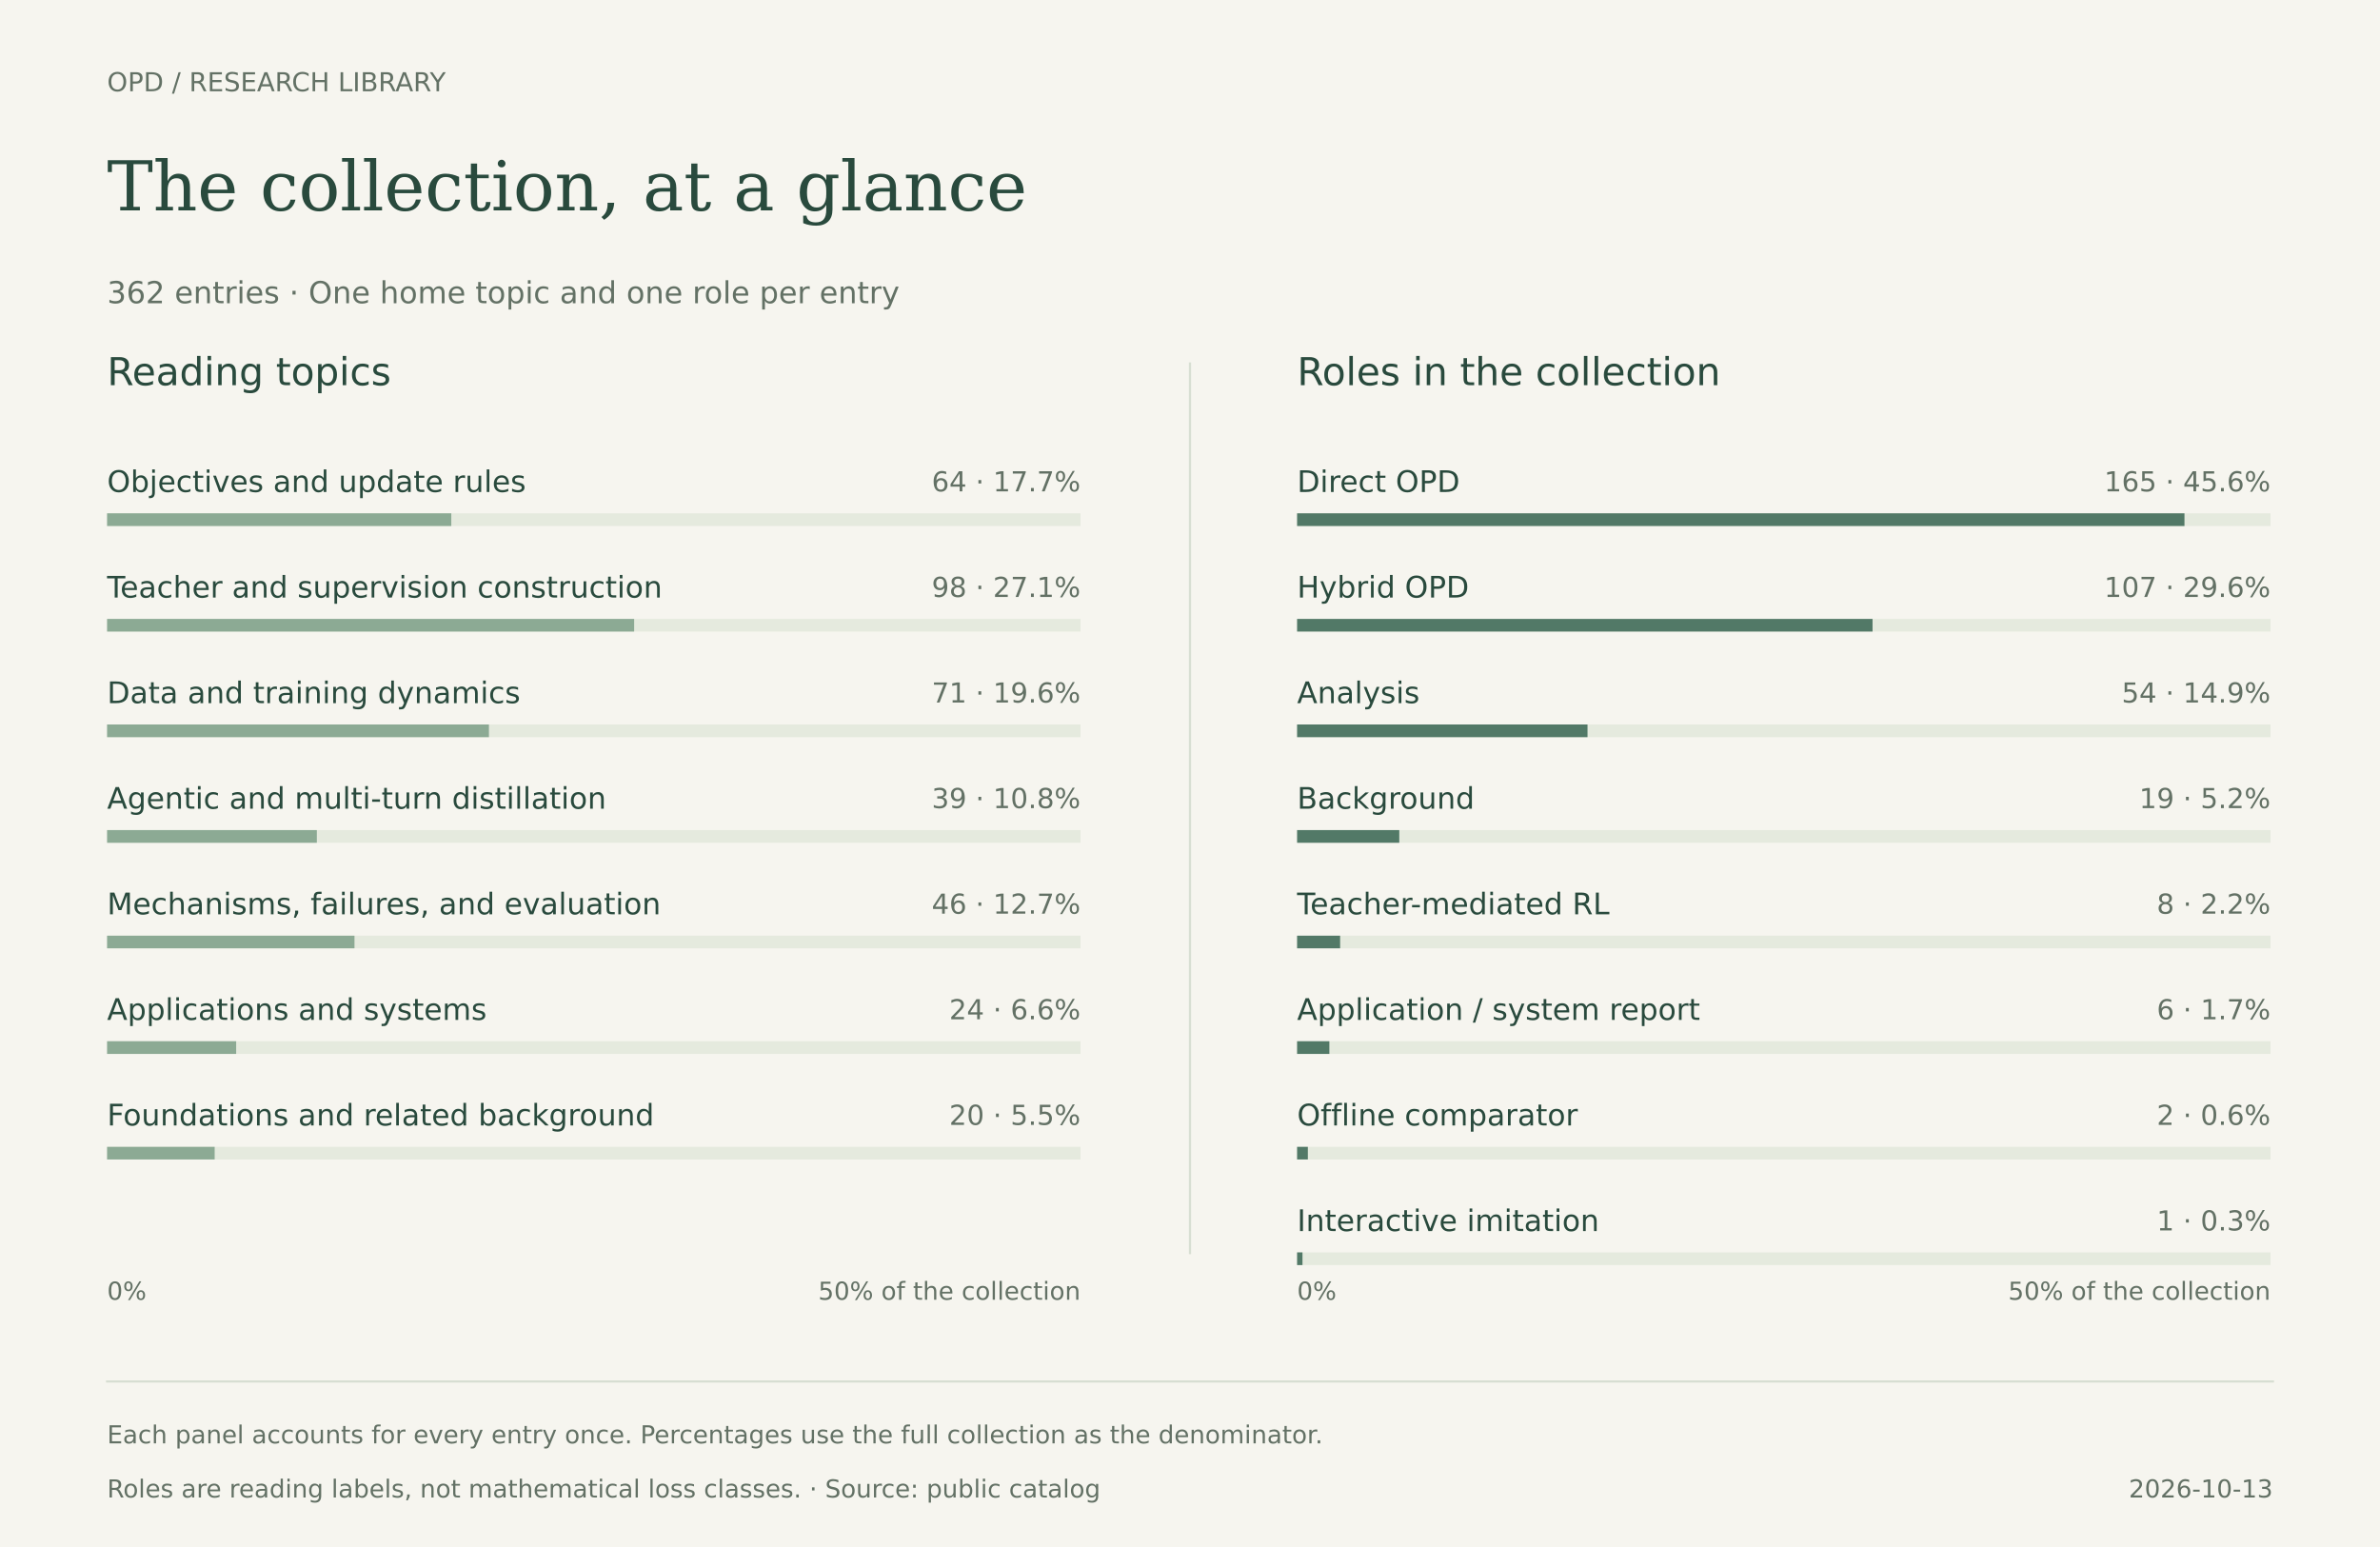
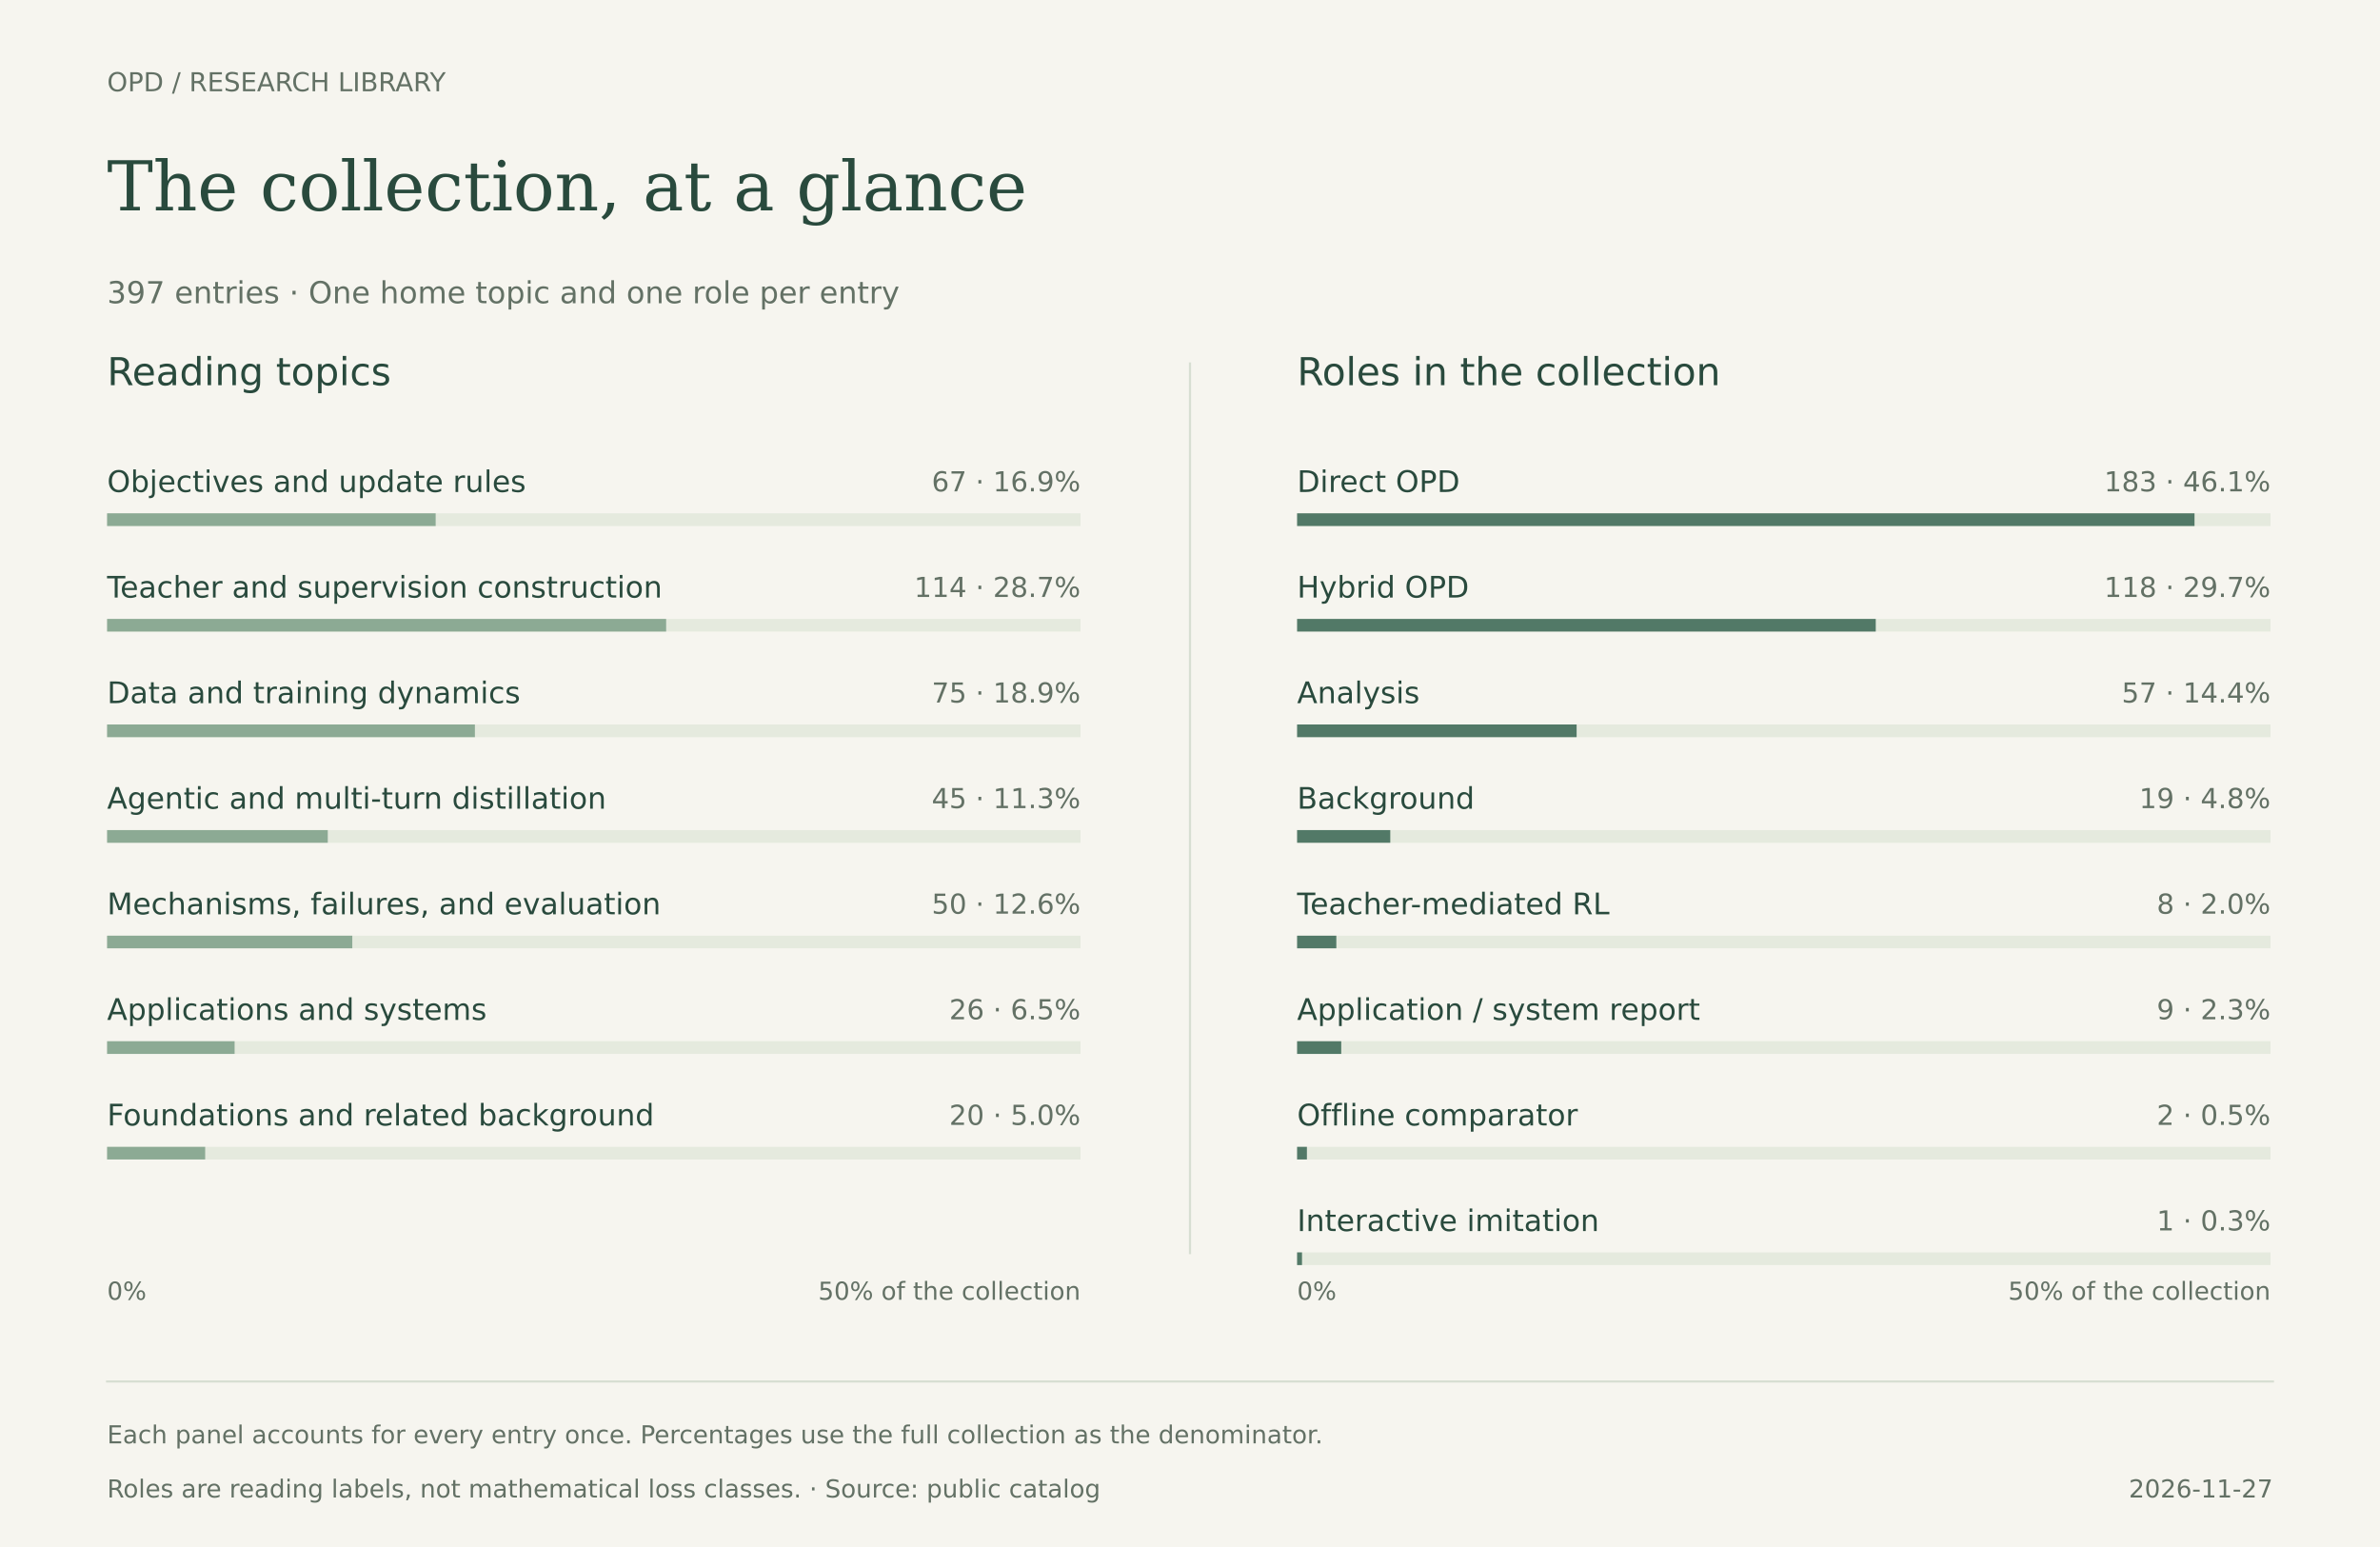
<svg xmlns="http://www.w3.org/2000/svg" width="864pt" height="561.6pt" viewBox="0 0 864 561.6" version="1.1">
  <defs>
    <style type="text/css">*{stroke-linejoin: round; stroke-linecap: butt}</style>
  </defs>
  <g id="figure_1">
    <g id="patch_1">
      <path d="M 0 561.6  L 864 561.6  L 864 0  L 0 0  z " style="fill: #f6f5ef" />
    </g>
    <g id="axes_1">
      <g id="patch_2">
        <path d="M 38.88 190.951  L 392.256 190.951  L 392.256 186.352  L 38.88 186.352  z " clip-path="url(#pa810583b7b)" style="fill: #e5eade" />
      </g>
      <g id="patch_3">
        <path d="M 38.88 229.28  L 392.256 229.28  L 392.256 224.681  L 38.88 224.681  z " clip-path="url(#pa810583b7b)" style="fill: #e5eade" />
      </g>
      <g id="patch_4">
        <path d="M 38.88 267.609  L 392.256 267.609  L 392.256 263.01  L 38.88 263.01  z " clip-path="url(#pa810583b7b)" style="fill: #e5eade" />
      </g>
      <g id="patch_5">
        <path d="M 38.88 305.939  L 392.256 305.939  L 392.256 301.339  L 38.88 301.339  z " clip-path="url(#pa810583b7b)" style="fill: #e5eade" />
      </g>
      <g id="patch_6">
        <path d="M 38.88 344.268  L 392.256 344.268  L 392.256 339.668  L 38.88 339.668  z " clip-path="url(#pa810583b7b)" style="fill: #e5eade" />
      </g>
      <g id="patch_7">
        <path d="M 38.88 382.597  L 392.256 382.597  L 392.256 377.998  L 38.88 377.998  z " clip-path="url(#pa810583b7b)" style="fill: #e5eade" />
      </g>
      <g id="patch_8">
        <path d="M 38.88 420.926  L 392.256 420.926  L 392.256 416.327  L 38.88 416.327  z " clip-path="url(#pa810583b7b)" style="fill: #e5eade" />
      </g>
      <g id="patch_9">
-         <path d="M 38.88 190.951  L 163.831 190.951  L 163.831 186.352  L 38.88 186.352  z " clip-path="url(#pa810583b7b)" style="fill: #8caa94" />
+         <path d="M 38.88 190.951  L 158.156 190.951  L 158.156 186.352  L 38.88 186.352  z " clip-path="url(#pa810583b7b)" style="fill: #8caa94" />
      </g>
      <g id="patch_10">
-         <path d="M 38.88 229.28  L 230.21 229.28  L 230.21 224.681  L 38.88 224.681  z " clip-path="url(#pa810583b7b)" style="fill: #8caa94" />
+         <path d="M 38.88 229.28  L 241.827 229.28  L 241.827 224.681  L 38.88 224.681  z " clip-path="url(#pa810583b7b)" style="fill: #8caa94" />
      </g>
      <g id="patch_11">
-         <path d="M 38.88 267.609  L 177.497 267.609  L 177.497 263.01  L 38.88 263.01  z " clip-path="url(#pa810583b7b)" style="fill: #8caa94" />
+         <path d="M 38.88 267.609  L 172.397 267.609  L 172.397 263.01  L 38.88 263.01  z " clip-path="url(#pa810583b7b)" style="fill: #8caa94" />
      </g>
      <g id="patch_12">
-         <path d="M 38.88 305.939  L 115.022 305.939  L 115.022 301.339  L 38.88 301.339  z " clip-path="url(#pa810583b7b)" style="fill: #8caa94" />
+         <path d="M 38.88 305.939  L 118.99 305.939  L 118.99 301.339  L 38.88 301.339  z " clip-path="url(#pa810583b7b)" style="fill: #8caa94" />
      </g>
      <g id="patch_13">
-         <path d="M 38.88 344.268  L 128.688 344.268  L 128.688 339.668  L 38.88 339.668  z " clip-path="url(#pa810583b7b)" style="fill: #8caa94" />
+         <path d="M 38.88 344.268  L 127.892 344.268  L 127.892 339.668  L 38.88 339.668  z " clip-path="url(#pa810583b7b)" style="fill: #8caa94" />
      </g>
      <g id="patch_14">
-         <path d="M 38.88 382.597  L 85.736 382.597  L 85.736 377.998  L 38.88 377.998  z " clip-path="url(#pa810583b7b)" style="fill: #8caa94" />
+         <path d="M 38.88 382.597  L 85.166 382.597  L 85.166 377.998  L 38.88 377.998  z " clip-path="url(#pa810583b7b)" style="fill: #8caa94" />
      </g>
      <g id="patch_15">
-         <path d="M 38.88 420.926  L 77.927 420.926  L 77.927 416.327  L 38.88 416.327  z " clip-path="url(#pa810583b7b)" style="fill: #8caa94" />
+         <path d="M 38.88 420.926  L 74.485 420.926  L 74.485 416.327  L 38.88 416.327  z " clip-path="url(#pa810583b7b)" style="fill: #8caa94" />
      </g>
      <g id="text_1">
        <text style="font-size: 10.8px; font-family: 'DejaVu Sans'; text-anchor: start; fill: #294a3d" x="38.88" y="178.599" transform="rotate(-0 38.88 178.5995)">Objectives and update rules</text>
      </g>
      <g id="text_2">
-         <text style="font-size: 10px; font-family: 'DejaVu Sans'; text-anchor: end; fill: #637165" x="392.256" y="178.379" transform="rotate(-0 392.256 178.3787)">64  ·  17.7%</text>
+         <text style="font-size: 10px; font-family: 'DejaVu Sans'; text-anchor: end; fill: #637165" x="392.256" y="178.379" transform="rotate(-0 392.256 178.3787)">67  ·  16.9%</text>
      </g>
      <g id="text_3">
        <text style="font-size: 10.8px; font-family: 'DejaVu Sans'; text-anchor: start; fill: #294a3d" x="38.88" y="216.929" transform="rotate(-0 38.88 216.9287)">Teacher and supervision construction</text>
      </g>
      <g id="text_4">
-         <text style="font-size: 10px; font-family: 'DejaVu Sans'; text-anchor: end; fill: #637165" x="392.256" y="216.708" transform="rotate(-0 392.256 216.7079)">98  ·  27.1%</text>
+         <text style="font-size: 10px; font-family: 'DejaVu Sans'; text-anchor: end; fill: #637165" x="392.256" y="216.708" transform="rotate(-0 392.256 216.7079)">114  ·  28.7%</text>
      </g>
      <g id="text_5">
        <text style="font-size: 10.8px; font-family: 'DejaVu Sans'; text-anchor: start; fill: #294a3d" x="38.88" y="255.258" transform="rotate(-0 38.88 255.2579)">Data and training dynamics</text>
      </g>
      <g id="text_6">
-         <text style="font-size: 10px; font-family: 'DejaVu Sans'; text-anchor: end; fill: #637165" x="392.256" y="255.037" transform="rotate(-0 392.256 255.0371)">71  ·  19.6%</text>
+         <text style="font-size: 10px; font-family: 'DejaVu Sans'; text-anchor: end; fill: #637165" x="392.256" y="255.037" transform="rotate(-0 392.256 255.0371)">75  ·  18.9%</text>
      </g>
      <g id="text_7">
        <text style="font-size: 10.8px; font-family: 'DejaVu Sans'; text-anchor: start; fill: #294a3d" x="38.88" y="293.587" transform="rotate(-0 38.88 293.5871)">Agentic and multi-turn distillation</text>
      </g>
      <g id="text_8">
-         <text style="font-size: 10px; font-family: 'DejaVu Sans'; text-anchor: end; fill: #637165" x="392.256" y="293.366" transform="rotate(-0 392.256 293.3663)">39  ·  10.8%</text>
+         <text style="font-size: 10px; font-family: 'DejaVu Sans'; text-anchor: end; fill: #637165" x="392.256" y="293.366" transform="rotate(-0 392.256 293.3663)">45  ·  11.3%</text>
      </g>
      <g id="text_9">
        <text style="font-size: 10.8px; font-family: 'DejaVu Sans'; text-anchor: start; fill: #294a3d" x="38.88" y="331.916" transform="rotate(-0 38.88 331.9163)">Mechanisms, failures, and evaluation</text>
      </g>
      <g id="text_10">
-         <text style="font-size: 10px; font-family: 'DejaVu Sans'; text-anchor: end; fill: #637165" x="392.256" y="331.696" transform="rotate(-0 392.256 331.6955)">46  ·  12.7%</text>
+         <text style="font-size: 10px; font-family: 'DejaVu Sans'; text-anchor: end; fill: #637165" x="392.256" y="331.696" transform="rotate(-0 392.256 331.6955)">50  ·  12.6%</text>
      </g>
      <g id="text_11">
        <text style="font-size: 10.8px; font-family: 'DejaVu Sans'; text-anchor: start; fill: #294a3d" x="38.88" y="370.245" transform="rotate(-0 38.88 370.2455)">Applications and systems</text>
      </g>
      <g id="text_12">
-         <text style="font-size: 10px; font-family: 'DejaVu Sans'; text-anchor: end; fill: #637165" x="392.256" y="370.025" transform="rotate(-0 392.256 370.0247)">24  ·  6.6%</text>
+         <text style="font-size: 10px; font-family: 'DejaVu Sans'; text-anchor: end; fill: #637165" x="392.256" y="370.025" transform="rotate(-0 392.256 370.0247)">26  ·  6.5%</text>
      </g>
      <g id="text_13">
        <text style="font-size: 10.8px; font-family: 'DejaVu Sans'; text-anchor: start; fill: #294a3d" x="38.88" y="408.575" transform="rotate(-0 38.88 408.5747)">Foundations and related background</text>
      </g>
      <g id="text_14">
-         <text style="font-size: 10px; font-family: 'DejaVu Sans'; text-anchor: end; fill: #637165" x="392.256" y="408.354" transform="rotate(-0 392.256 408.3539)">20  ·  5.5%</text>
+         <text style="font-size: 10px; font-family: 'DejaVu Sans'; text-anchor: end; fill: #637165" x="392.256" y="408.354" transform="rotate(-0 392.256 408.3539)">20  ·  5.0%</text>
      </g>
      <g id="text_15">
        <text style="font-size: 9px; font-family: 'DejaVu Sans'; text-anchor: start; fill: #637165" x="38.88" y="471.843" transform="rotate(-0 38.88 471.8434)">0%</text>
      </g>
      <g id="text_16">
        <text style="font-size: 9px; font-family: 'DejaVu Sans'; text-anchor: end; fill: #637165" x="392.256" y="471.843" transform="rotate(-0 392.256 471.8434)">50% of the collection</text>
      </g>
    </g>
    <g id="axes_2">
      <g id="patch_16">
        <path d="M 470.88 190.951  L 824.256 190.951  L 824.256 186.352  L 470.88 186.352  z " clip-path="url(#pf87b004370)" style="fill: #e5eade" />
      </g>
      <g id="patch_17">
        <path d="M 470.88 229.28  L 824.256 229.28  L 824.256 224.681  L 470.88 224.681  z " clip-path="url(#pf87b004370)" style="fill: #e5eade" />
      </g>
      <g id="patch_18">
        <path d="M 470.88 267.609  L 824.256 267.609  L 824.256 263.01  L 470.88 263.01  z " clip-path="url(#pf87b004370)" style="fill: #e5eade" />
      </g>
      <g id="patch_19">
        <path d="M 470.88 305.939  L 824.256 305.939  L 824.256 301.339  L 470.88 301.339  z " clip-path="url(#pf87b004370)" style="fill: #e5eade" />
      </g>
      <g id="patch_20">
        <path d="M 470.88 344.268  L 824.256 344.268  L 824.256 339.668  L 470.88 339.668  z " clip-path="url(#pf87b004370)" style="fill: #e5eade" />
      </g>
      <g id="patch_21">
        <path d="M 470.88 382.597  L 824.256 382.597  L 824.256 377.998  L 470.88 377.998  z " clip-path="url(#pf87b004370)" style="fill: #e5eade" />
      </g>
      <g id="patch_22">
        <path d="M 470.88 420.926  L 824.256 420.926  L 824.256 416.327  L 470.88 416.327  z " clip-path="url(#pf87b004370)" style="fill: #e5eade" />
      </g>
      <g id="patch_23">
        <path d="M 470.88 459.255  L 824.256 459.255  L 824.256 454.656  L 470.88 454.656  z " clip-path="url(#pf87b004370)" style="fill: #e5eade" />
      </g>
      <g id="patch_24">
-         <path d="M 470.88 190.951  L 793.018 190.951  L 793.018 186.352  L 470.88 186.352  z " clip-path="url(#pf87b004370)" style="fill: #527967" />
+         <path d="M 470.88 190.951  L 796.662 190.951  L 796.662 186.352  L 470.88 186.352  z " clip-path="url(#pf87b004370)" style="fill: #527967" />
      </g>
      <g id="patch_25">
-         <path d="M 470.88 229.28  L 679.782 229.28  L 679.782 224.681  L 470.88 224.681  z " clip-path="url(#pf87b004370)" style="fill: #527967" />
+         <path d="M 470.88 229.28  L 680.947 229.28  L 680.947 224.681  L 470.88 224.681  z " clip-path="url(#pf87b004370)" style="fill: #527967" />
      </g>
      <g id="patch_26">
-         <path d="M 470.88 267.609  L 576.307 267.609  L 576.307 263.01  L 470.88 263.01  z " clip-path="url(#pf87b004370)" style="fill: #527967" />
+         <path d="M 470.88 267.609  L 572.353 267.609  L 572.353 263.01  L 470.88 263.01  z " clip-path="url(#pf87b004370)" style="fill: #527967" />
      </g>
      <g id="patch_27">
-         <path d="M 470.88 305.939  L 507.975 305.939  L 507.975 301.339  L 470.88 301.339  z " clip-path="url(#pf87b004370)" style="fill: #527967" />
+         <path d="M 470.88 305.939  L 504.704 305.939  L 504.704 301.339  L 470.88 301.339  z " clip-path="url(#pf87b004370)" style="fill: #527967" />
      </g>
      <g id="patch_28">
-         <path d="M 470.88 344.268  L 486.499 344.268  L 486.499 339.668  L 470.88 339.668  z " clip-path="url(#pf87b004370)" style="fill: #527967" />
+         <path d="M 470.88 344.268  L 485.122 344.268  L 485.122 339.668  L 470.88 339.668  z " clip-path="url(#pf87b004370)" style="fill: #527967" />
      </g>
      <g id="patch_29">
-         <path d="M 470.88 382.597  L 482.594 382.597  L 482.594 377.998  L 470.88 377.998  z " clip-path="url(#pf87b004370)" style="fill: #527967" />
+         <path d="M 470.88 382.597  L 486.902 382.597  L 486.902 377.998  L 470.88 377.998  z " clip-path="url(#pf87b004370)" style="fill: #527967" />
      </g>
      <g id="patch_30">
-         <path d="M 470.88 420.926  L 474.785 420.926  L 474.785 416.327  L 470.88 416.327  z " clip-path="url(#pf87b004370)" style="fill: #527967" />
+         <path d="M 470.88 420.926  L 474.441 420.926  L 474.441 416.327  L 470.88 416.327  z " clip-path="url(#pf87b004370)" style="fill: #527967" />
      </g>
      <g id="patch_31">
-         <path d="M 470.88 459.255  L 472.832 459.255  L 472.832 454.656  L 470.88 454.656  z " clip-path="url(#pf87b004370)" style="fill: #527967" />
+         <path d="M 470.88 459.255  L 472.66 459.255  L 472.66 454.656  L 470.88 454.656  z " clip-path="url(#pf87b004370)" style="fill: #527967" />
      </g>
      <g id="text_17">
        <text style="font-size: 10.8px; font-family: 'DejaVu Sans'; text-anchor: start; fill: #294a3d" x="470.88" y="178.599" transform="rotate(-0 470.88 178.5995)">Direct OPD</text>
      </g>
      <g id="text_18">
-         <text style="font-size: 10px; font-family: 'DejaVu Sans'; text-anchor: end; fill: #637165" x="824.256" y="178.379" transform="rotate(-0 824.256 178.3787)">165  ·  45.6%</text>
+         <text style="font-size: 10px; font-family: 'DejaVu Sans'; text-anchor: end; fill: #637165" x="824.256" y="178.379" transform="rotate(-0 824.256 178.3787)">183  ·  46.1%</text>
      </g>
      <g id="text_19">
        <text style="font-size: 10.8px; font-family: 'DejaVu Sans'; text-anchor: start; fill: #294a3d" x="470.88" y="216.929" transform="rotate(-0 470.88 216.9287)">Hybrid OPD</text>
      </g>
      <g id="text_20">
-         <text style="font-size: 10px; font-family: 'DejaVu Sans'; text-anchor: end; fill: #637165" x="824.256" y="216.708" transform="rotate(-0 824.256 216.7079)">107  ·  29.6%</text>
+         <text style="font-size: 10px; font-family: 'DejaVu Sans'; text-anchor: end; fill: #637165" x="824.256" y="216.708" transform="rotate(-0 824.256 216.7079)">118  ·  29.7%</text>
      </g>
      <g id="text_21">
        <text style="font-size: 10.8px; font-family: 'DejaVu Sans'; text-anchor: start; fill: #294a3d" x="470.88" y="255.258" transform="rotate(-0 470.88 255.2579)">Analysis</text>
      </g>
      <g id="text_22">
-         <text style="font-size: 10px; font-family: 'DejaVu Sans'; text-anchor: end; fill: #637165" x="824.256" y="255.037" transform="rotate(-0 824.256 255.0371)">54  ·  14.9%</text>
+         <text style="font-size: 10px; font-family: 'DejaVu Sans'; text-anchor: end; fill: #637165" x="824.256" y="255.037" transform="rotate(-0 824.256 255.0371)">57  ·  14.4%</text>
      </g>
      <g id="text_23">
        <text style="font-size: 10.8px; font-family: 'DejaVu Sans'; text-anchor: start; fill: #294a3d" x="470.88" y="293.587" transform="rotate(-0 470.88 293.5871)">Background</text>
      </g>
      <g id="text_24">
-         <text style="font-size: 10px; font-family: 'DejaVu Sans'; text-anchor: end; fill: #637165" x="824.256" y="293.366" transform="rotate(-0 824.256 293.3663)">19  ·  5.2%</text>
+         <text style="font-size: 10px; font-family: 'DejaVu Sans'; text-anchor: end; fill: #637165" x="824.256" y="293.366" transform="rotate(-0 824.256 293.3663)">19  ·  4.8%</text>
      </g>
      <g id="text_25">
        <text style="font-size: 10.8px; font-family: 'DejaVu Sans'; text-anchor: start; fill: #294a3d" x="470.88" y="331.916" transform="rotate(-0 470.88 331.9163)">Teacher-mediated RL</text>
      </g>
      <g id="text_26">
-         <text style="font-size: 10px; font-family: 'DejaVu Sans'; text-anchor: end; fill: #637165" x="824.256" y="331.696" transform="rotate(-0 824.256 331.6955)">8  ·  2.2%</text>
+         <text style="font-size: 10px; font-family: 'DejaVu Sans'; text-anchor: end; fill: #637165" x="824.256" y="331.696" transform="rotate(-0 824.256 331.6955)">8  ·  2.0%</text>
      </g>
      <g id="text_27">
        <text style="font-size: 10.8px; font-family: 'DejaVu Sans'; text-anchor: start; fill: #294a3d" x="470.88" y="370.245" transform="rotate(-0 470.88 370.2455)">Application / system report</text>
      </g>
      <g id="text_28">
-         <text style="font-size: 10px; font-family: 'DejaVu Sans'; text-anchor: end; fill: #637165" x="824.256" y="370.025" transform="rotate(-0 824.256 370.0247)">6  ·  1.7%</text>
+         <text style="font-size: 10px; font-family: 'DejaVu Sans'; text-anchor: end; fill: #637165" x="824.256" y="370.025" transform="rotate(-0 824.256 370.0247)">9  ·  2.3%</text>
      </g>
      <g id="text_29">
        <text style="font-size: 10.8px; font-family: 'DejaVu Sans'; text-anchor: start; fill: #294a3d" x="470.88" y="408.575" transform="rotate(-0 470.88 408.5747)">Offline comparator</text>
      </g>
      <g id="text_30">
-         <text style="font-size: 10px; font-family: 'DejaVu Sans'; text-anchor: end; fill: #637165" x="824.256" y="408.354" transform="rotate(-0 824.256 408.3539)">2  ·  0.6%</text>
+         <text style="font-size: 10px; font-family: 'DejaVu Sans'; text-anchor: end; fill: #637165" x="824.256" y="408.354" transform="rotate(-0 824.256 408.3539)">2  ·  0.5%</text>
      </g>
      <g id="text_31">
        <text style="font-size: 10.8px; font-family: 'DejaVu Sans'; text-anchor: start; fill: #294a3d" x="470.88" y="446.904" transform="rotate(-0 470.88 446.9039)">Interactive imitation</text>
      </g>
      <g id="text_32">
        <text style="font-size: 10px; font-family: 'DejaVu Sans'; text-anchor: end; fill: #637165" x="824.256" y="446.683" transform="rotate(-0 824.256 446.6831)">1  ·  0.3%</text>
      </g>
      <g id="text_33">
        <text style="font-size: 9px; font-family: 'DejaVu Sans'; text-anchor: start; fill: #637165" x="470.88" y="471.843" transform="rotate(-0 470.88 471.8434)">0%</text>
      </g>
      <g id="text_34">
        <text style="font-size: 9px; font-family: 'DejaVu Sans'; text-anchor: end; fill: #637165" x="824.256" y="471.843" transform="rotate(-0 824.256 471.8434)">50% of the collection</text>
      </g>
    </g>
    <g id="line2d_1">
      <path d="M 432 454.896  L 432 131.976  " style="fill: none; stroke: #d7ded2; stroke-width: 0.8; stroke-linecap: square" />
    </g>
    <g id="line2d_2">
      <path d="M 38.88 501.509  L 825.12 501.509  " style="fill: none; stroke: #d7ded2; stroke-width: 0.8; stroke-linecap: square" />
    </g>
    <g id="text_35">
      <text style="font-weight: 500; font-size: 9.5px; font-family: 'DejaVu Sans'; text-anchor: start; fill: #637165" x="38.88" y="33.134" transform="rotate(-0 38.88 33.1344)">OPD / RESEARCH LIBRARY</text>
    </g>
    <g id="text_36">
      <text style="font-size: 25px; font-family: 'DejaVu Serif'; text-anchor: start; fill: #294a3d" x="38.88" y="76.378" transform="rotate(-0 38.88 76.3776)">The collection, at a glance</text>
    </g>
    <g id="text_37">
-       <text style="font-size: 11px; font-family: 'DejaVu Sans'; text-anchor: start; fill: #637165" x="38.88" y="110.074" transform="rotate(-0 38.88 110.0736)">362 entries  ·  One home topic and one role per entry</text>
+       <text style="font-size: 11px; font-family: 'DejaVu Sans'; text-anchor: start; fill: #637165" x="38.88" y="110.074" transform="rotate(-0 38.88 110.0736)">397 entries  ·  One home topic and one role per entry</text>
    </g>
    <g id="text_38">
      <text style="font-weight: 500; font-size: 14px; font-family: 'DejaVu Sans'; text-anchor: start; fill: #294a3d" x="38.88" y="139.838" transform="rotate(-0 38.88 139.8384)">Reading topics</text>
    </g>
    <g id="text_39">
      <text style="font-weight: 500; font-size: 14px; font-family: 'DejaVu Sans'; text-anchor: start; fill: #294a3d" x="470.88" y="139.838" transform="rotate(-0 470.88 139.8384)">Roles in the collection</text>
    </g>
    <g id="text_40">
      <text style="font-size: 9px; font-family: 'DejaVu Sans'; text-anchor: start; fill: #637165" x="38.88" y="523.973" transform="rotate(-0 38.88 523.9728)">Each panel accounts for every entry once. Percentages use the full collection as the denominator.</text>
    </g>
    <g id="text_41">
      <text style="font-size: 9px; font-family: 'DejaVu Sans'; text-anchor: start; fill: #637165" x="38.88" y="543.629" transform="rotate(-0 38.88 543.6288)">Roles are reading labels, not mathematical loss classes.  ·  Source: public catalog</text>
    </g>
    <g id="text_42">
-       <text style="font-size: 9px; font-family: 'DejaVu Sans'; text-anchor: end; fill: #637165" x="825.12" y="543.629" transform="rotate(-0 825.12 543.6288)">2026-10-13</text>
+       <text style="font-size: 9px; font-family: 'DejaVu Sans'; text-anchor: end; fill: #637165" x="825.12" y="543.629" transform="rotate(-0 825.12 543.6288)">2026-11-27</text>
    </g>
  </g>
  <defs>
    <clipPath id="pa810583b7b">
      <rect x="38.88" y="158.371" width="353.376" height="306.634" />
    </clipPath>
    <clipPath id="pf87b004370">
      <rect x="470.88" y="158.371" width="353.376" height="306.634" />
    </clipPath>
  </defs>
</svg>
